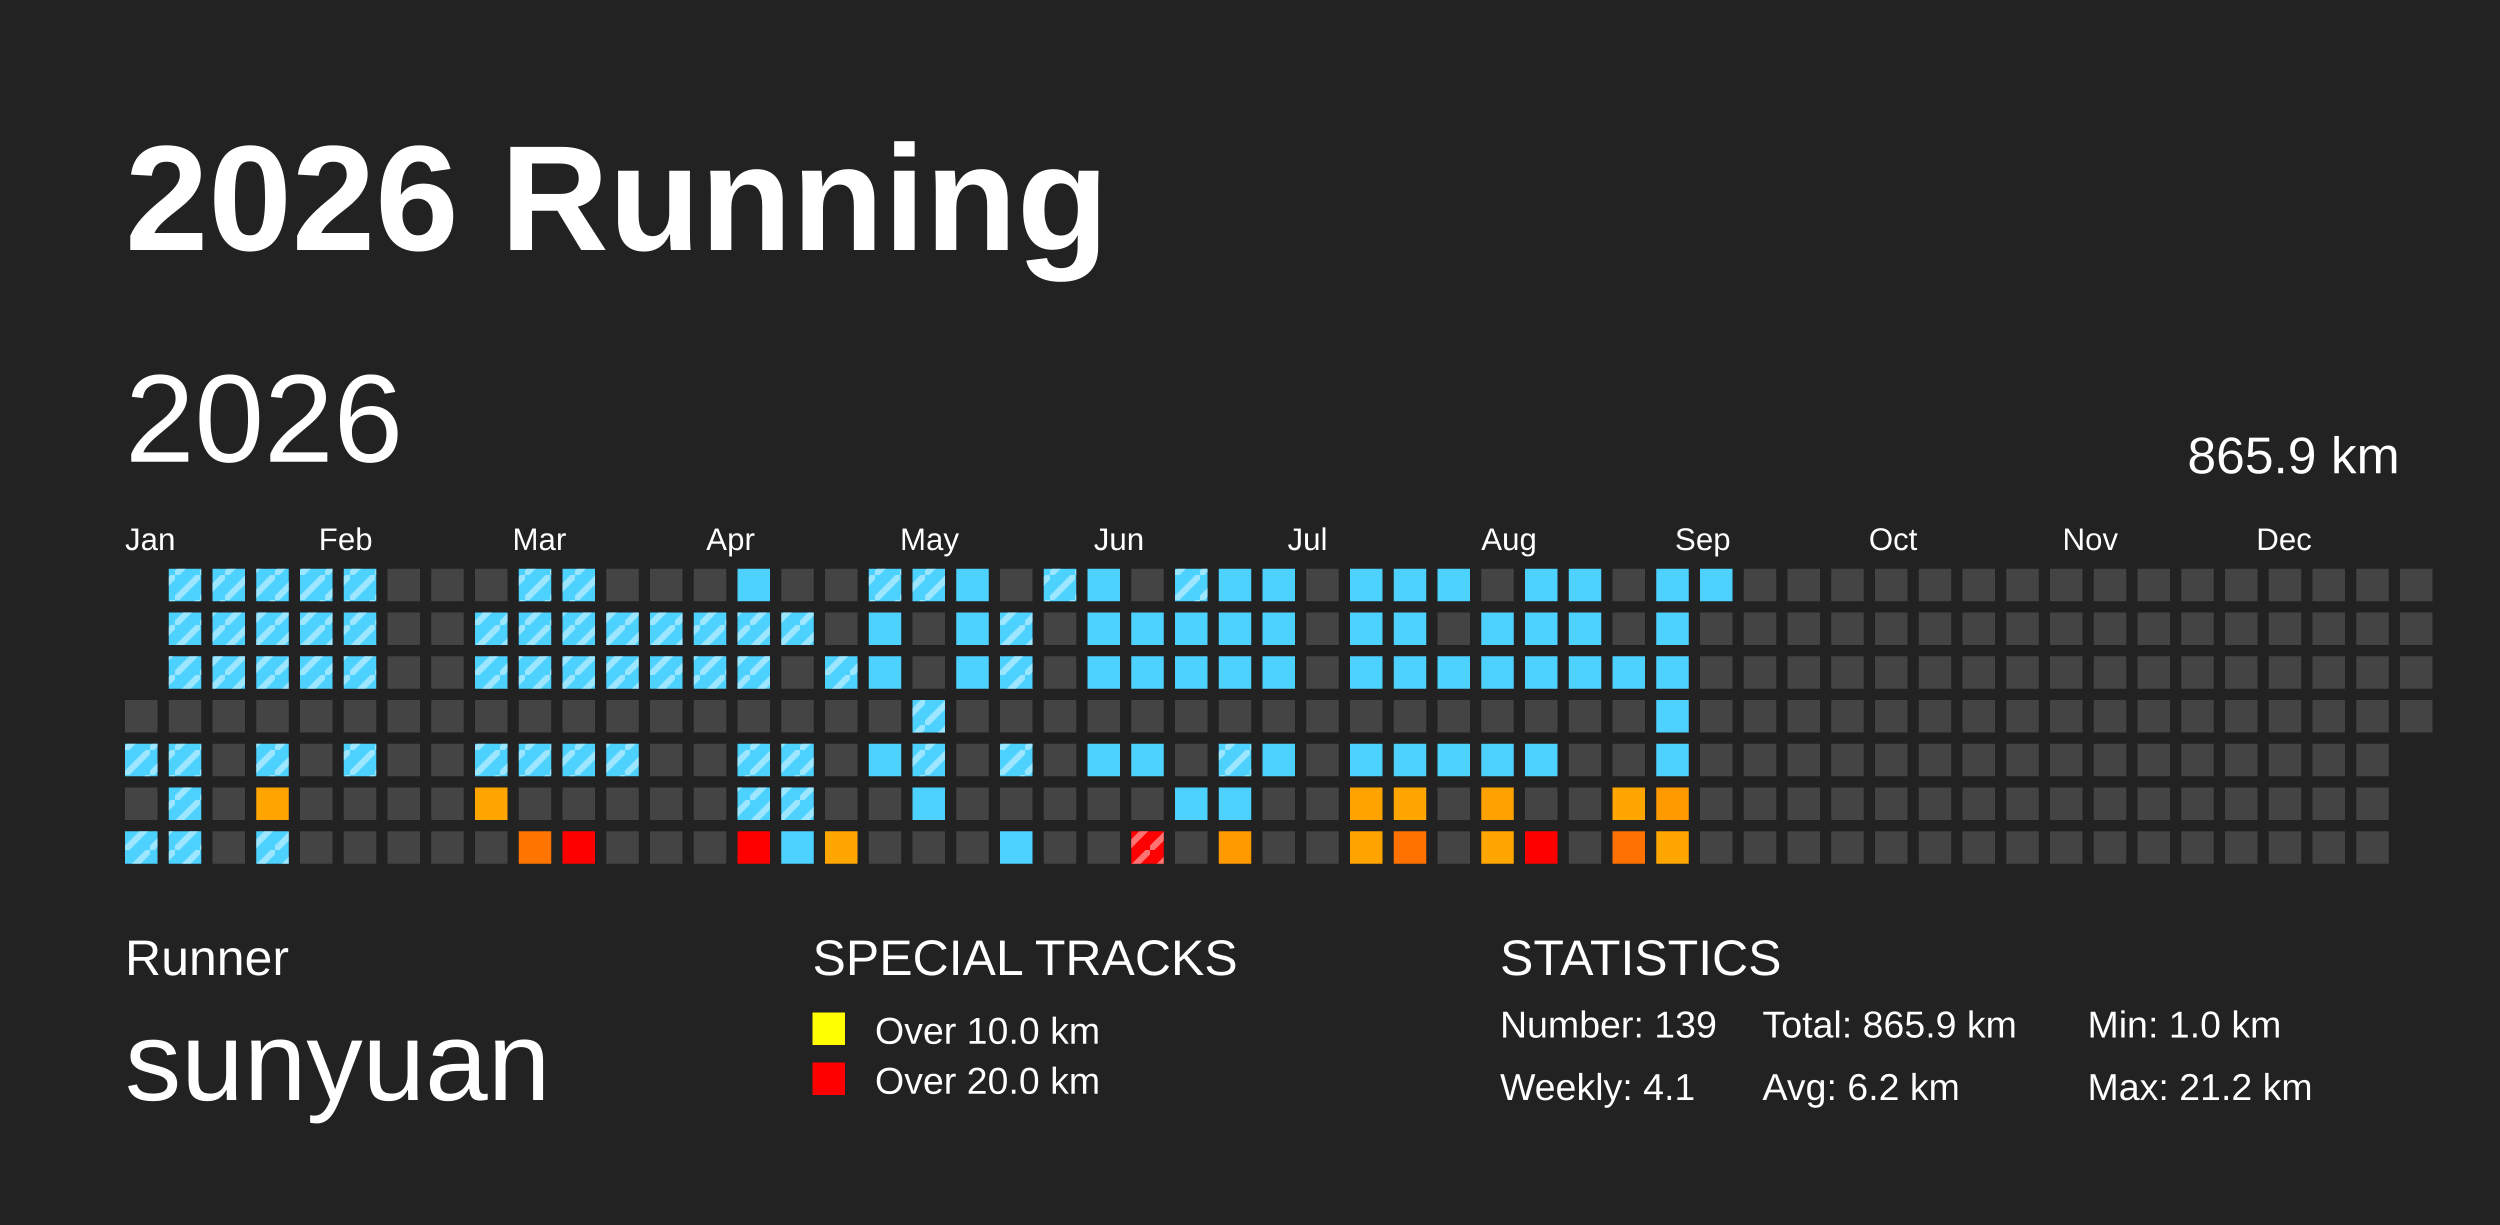
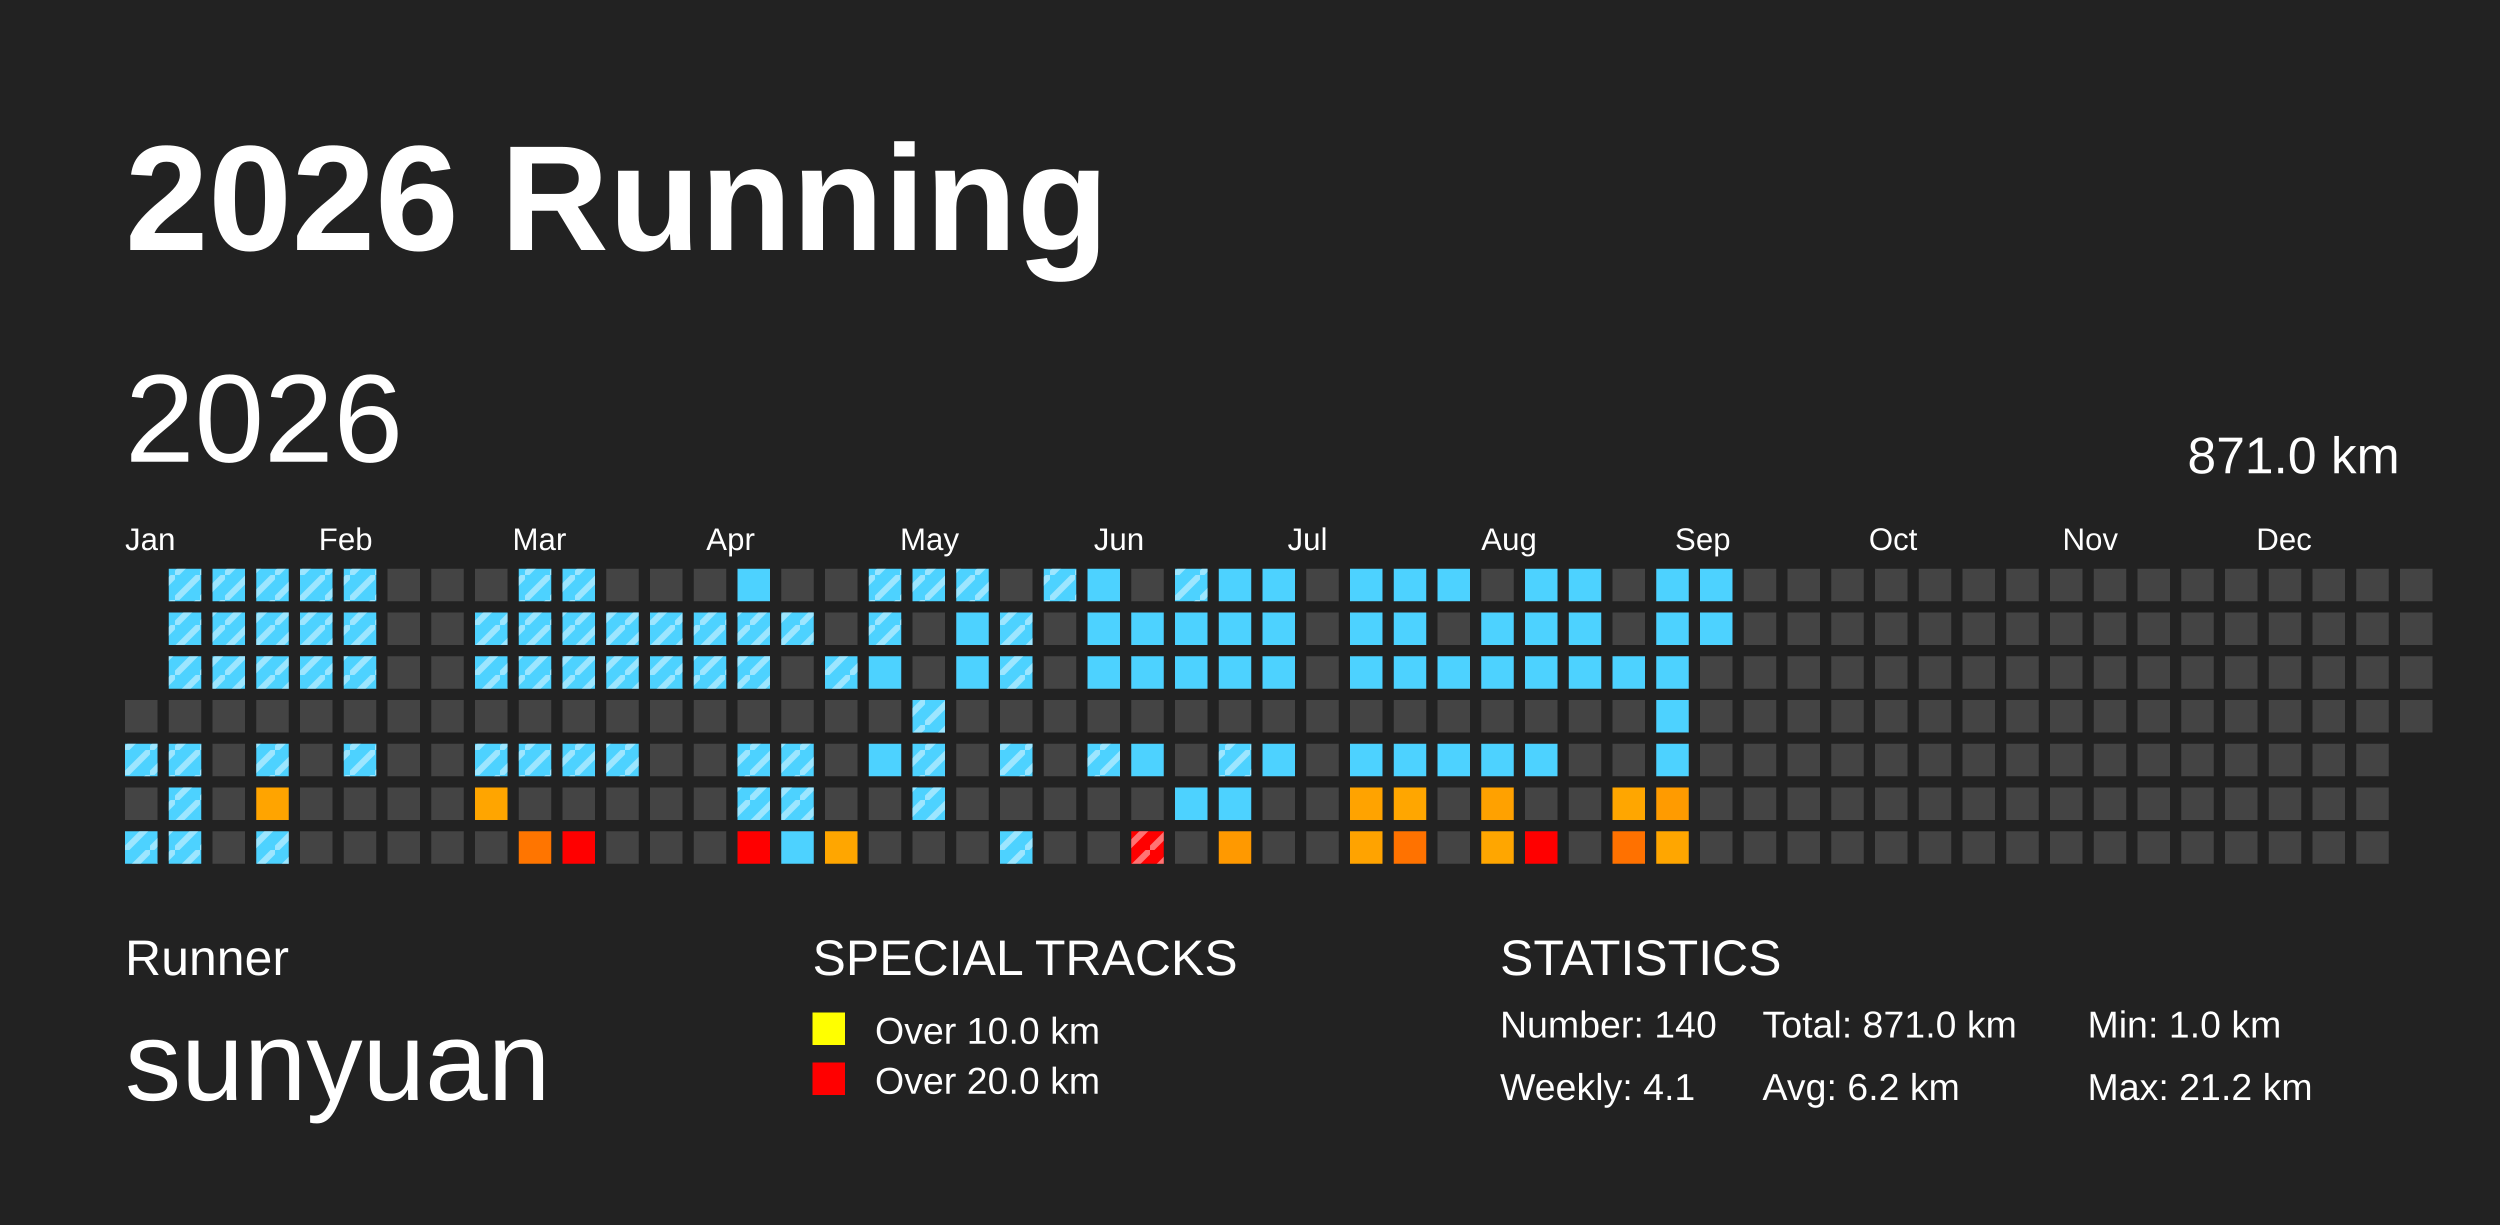
<svg xmlns="http://www.w3.org/2000/svg" baseProfile="full" height="98mm" version="1.1" viewBox="0,0,200,98" width="200mm">
  <defs>
    <pattern height="2" id="indoor-stripe" patternUnits="userSpaceOnUse" width="2">
      <line stroke="white" stroke-opacity="0.45" stroke-width="0.5" x1="0" x2="2" y1="2" y2="0" />
    </pattern>
  </defs>
  <rect fill="#222222" height="98" width="200" x="0" y="0" />
  <text fill="#FFFFFF" style="font-size:12px; font-family:Arial; font-weight:bold;" x="10" y="20">2026 Running</text>
  <text fill="#FFFFFF" style="font-size:4px; font-family:Arial" x="10" y="78">Runner</text>
  <text fill="#FFFFFF" style="font-size:9px; font-family:Arial" x="10" y="88">sunyuan</text>
  <text fill="#FFFFFF" style="font-size:4px; font-family:Arial" x="65" y="78">SPECIAL TRACKS</text>
  <rect fill="yellow" height="2.6" width="2.6" x="65" y="81" />
  <text fill="#FFFFFF" style="font-size:3px; font-family:Arial" x="70" y="83.5">Over 10.0 km</text>
  <rect fill="red" height="2.6" width="2.6" x="65" y="85" />
  <text fill="#FFFFFF" style="font-size:3px; font-family:Arial" x="70" y="87.5">Over 20.0 km</text>
  <text fill="#FFFFFF" style="font-size:4px; font-family:Arial" x="120" y="78">STATISTICS</text>
-   <text fill="#FFFFFF" style="font-size:3px; font-family:Arial" x="120" y="83">Number: 139</text>
+   <text fill="#FFFFFF" style="font-size:3px; font-family:Arial" x="120" y="83">Number: 140</text>
  <text fill="#FFFFFF" style="font-size:3px; font-family:Arial" x="120" y="88">Weekly: 4.1</text>
-   <text fill="#FFFFFF" style="font-size:3px; font-family:Arial" x="141" y="83">Total: 865.9 km</text>
+   <text fill="#FFFFFF" style="font-size:3px; font-family:Arial" x="141" y="83">Total: 871.0 km</text>
  <text fill="#FFFFFF" style="font-size:3px; font-family:Arial" x="141" y="88">Avg: 6.2 km</text>
  <text fill="#FFFFFF" style="font-size:3px; font-family:Arial" x="167" y="83">Min: 1.0 km</text>
  <text fill="#FFFFFF" style="font-size:3px; font-family:Arial" x="167" y="88">Max: 21.2 km</text>
  <text dominant-baseline="hanging" fill="#FFFFFF" style="font-size:10.0px; font-family:Arial;" x="10" y="30">2026</text>
-   <text dominant-baseline="hanging" fill="#FFFFFF" style="font-size:4.125px; font-family:Arial;" x="175" y="35">865.9 km</text>
+   <text dominant-baseline="hanging" fill="#FFFFFF" style="font-size:4.125px; font-family:Arial;" x="175" y="35">871.0 km</text>
  <text fill="#FFFFFF" style="font-size:2.5px; font-family:Arial" x="10.0" y="44">Jan</text>
  <text fill="#FFFFFF" style="font-size:2.5px; font-family:Arial" x="25.5" y="44">Feb</text>
  <text fill="#FFFFFF" style="font-size:2.5px; font-family:Arial" x="41.0" y="44">Mar</text>
  <text fill="#FFFFFF" style="font-size:2.5px; font-family:Arial" x="56.5" y="44">Apr</text>
  <text fill="#FFFFFF" style="font-size:2.5px; font-family:Arial" x="72.0" y="44">May</text>
  <text fill="#FFFFFF" style="font-size:2.5px; font-family:Arial" x="87.5" y="44">Jun</text>
  <text fill="#FFFFFF" style="font-size:2.5px; font-family:Arial" x="103.0" y="44">Jul</text>
  <text fill="#FFFFFF" style="font-size:2.5px; font-family:Arial" x="118.5" y="44">Aug</text>
  <text fill="#FFFFFF" style="font-size:2.5px; font-family:Arial" x="134.0" y="44">Sep</text>
  <text fill="#FFFFFF" style="font-size:2.5px; font-family:Arial" x="149.5" y="44">Oct</text>
  <text fill="#FFFFFF" style="font-size:2.5px; font-family:Arial" x="165.0" y="44">Nov</text>
  <text fill="#FFFFFF" style="font-size:2.5px; font-family:Arial" x="180.5" y="44">Dec</text>
  <rect fill="#444444" height="2.6" width="2.6" x="10.0" y="56.0" />
  <rect fill="#4dd2ff" height="2.6" width="2.6" x="10.0" y="59.5" />
  <rect fill="url(#indoor-stripe)" height="2.6" style="pointer-events: none;" width="2.6" x="10.0" y="59.5" />
  <rect fill="#444444" height="2.6" width="2.6" x="10.0" y="63.0" />
  <rect fill="#4dd2ff" height="2.6" width="2.6" x="10.0" y="66.5" />
  <rect fill="url(#indoor-stripe)" height="2.6" style="pointer-events: none;" width="2.6" x="10.0" y="66.5" />
  <rect fill="#4dd2ff" height="2.6" width="2.6" x="13.5" y="45.5" />
  <rect fill="url(#indoor-stripe)" height="2.6" style="pointer-events: none;" width="2.6" x="13.5" y="45.5" />
  <rect fill="#4dd2ff" height="2.6" width="2.6" x="13.5" y="49.0" />
  <rect fill="url(#indoor-stripe)" height="2.6" style="pointer-events: none;" width="2.6" x="13.5" y="49.0" />
  <rect fill="#4dd2ff" height="2.6" width="2.6" x="13.5" y="52.5" />
  <rect fill="url(#indoor-stripe)" height="2.6" style="pointer-events: none;" width="2.6" x="13.5" y="52.5" />
  <rect fill="#444444" height="2.6" width="2.6" x="13.5" y="56.0" />
  <rect fill="#4dd2ff" height="2.6" width="2.6" x="13.5" y="59.5" />
  <rect fill="url(#indoor-stripe)" height="2.6" style="pointer-events: none;" width="2.6" x="13.5" y="59.5" />
  <rect fill="#4dd2ff" height="2.6" width="2.6" x="13.5" y="63.0" />
  <rect fill="url(#indoor-stripe)" height="2.6" style="pointer-events: none;" width="2.6" x="13.5" y="63.0" />
  <rect fill="#4dd2ff" height="2.6" width="2.6" x="13.5" y="66.5" />
  <rect fill="url(#indoor-stripe)" height="2.6" style="pointer-events: none;" width="2.6" x="13.5" y="66.5" />
  <rect fill="#4dd2ff" height="2.6" width="2.6" x="17.0" y="45.5" />
  <rect fill="url(#indoor-stripe)" height="2.6" style="pointer-events: none;" width="2.6" x="17.0" y="45.5" />
  <rect fill="#4dd2ff" height="2.6" width="2.6" x="17.0" y="49.0" />
  <rect fill="url(#indoor-stripe)" height="2.6" style="pointer-events: none;" width="2.6" x="17.0" y="49.0" />
  <rect fill="#4dd2ff" height="2.6" width="2.6" x="17.0" y="52.5" />
  <rect fill="url(#indoor-stripe)" height="2.6" style="pointer-events: none;" width="2.6" x="17.0" y="52.5" />
  <rect fill="#444444" height="2.6" width="2.6" x="17.0" y="56.0" />
  <rect fill="#444444" height="2.6" width="2.6" x="17.0" y="59.5" />
  <rect fill="#444444" height="2.6" width="2.6" x="17.0" y="63.0" />
  <rect fill="#444444" height="2.6" width="2.6" x="17.0" y="66.5" />
  <rect fill="#4dd2ff" height="2.6" width="2.6" x="20.5" y="45.5" />
  <rect fill="url(#indoor-stripe)" height="2.6" style="pointer-events: none;" width="2.6" x="20.5" y="45.5" />
  <rect fill="#4dd2ff" height="2.6" width="2.6" x="20.5" y="49.0" />
  <rect fill="url(#indoor-stripe)" height="2.6" style="pointer-events: none;" width="2.6" x="20.5" y="49.0" />
  <rect fill="#4dd2ff" height="2.6" width="2.6" x="20.5" y="52.5" />
  <rect fill="url(#indoor-stripe)" height="2.6" style="pointer-events: none;" width="2.6" x="20.5" y="52.5" />
  <rect fill="#444444" height="2.6" width="2.6" x="20.5" y="56.0" />
  <rect fill="#4dd2ff" height="2.6" width="2.6" x="20.5" y="59.5" />
  <rect fill="url(#indoor-stripe)" height="2.6" style="pointer-events: none;" width="2.6" x="20.5" y="59.5" />
  <rect fill="#ffa400" height="2.6" width="2.6" x="20.5" y="63.0" />
  <rect fill="#4dd2ff" height="2.6" width="2.6" x="20.5" y="66.5" />
  <rect fill="url(#indoor-stripe)" height="2.6" style="pointer-events: none;" width="2.6" x="20.5" y="66.5" />
  <rect fill="#4dd2ff" height="2.6" width="2.6" x="24.0" y="45.5" />
  <rect fill="url(#indoor-stripe)" height="2.6" style="pointer-events: none;" width="2.6" x="24.0" y="45.5" />
  <rect fill="#4dd2ff" height="2.6" width="2.6" x="24.0" y="49.0" />
  <rect fill="url(#indoor-stripe)" height="2.6" style="pointer-events: none;" width="2.6" x="24.0" y="49.0" />
  <rect fill="#4dd2ff" height="2.6" width="2.6" x="24.0" y="52.5" />
  <rect fill="url(#indoor-stripe)" height="2.6" style="pointer-events: none;" width="2.6" x="24.0" y="52.5" />
  <rect fill="#444444" height="2.6" width="2.6" x="24.0" y="56.0" />
  <rect fill="#444444" height="2.6" width="2.6" x="24.0" y="59.5" />
  <rect fill="#444444" height="2.6" width="2.6" x="24.0" y="63.0" />
  <rect fill="#444444" height="2.6" width="2.6" x="24.0" y="66.5" />
  <rect fill="#4dd2ff" height="2.6" width="2.6" x="27.5" y="45.5" />
  <rect fill="url(#indoor-stripe)" height="2.6" style="pointer-events: none;" width="2.6" x="27.5" y="45.5" />
  <rect fill="#4dd2ff" height="2.6" width="2.6" x="27.5" y="49.0" />
  <rect fill="url(#indoor-stripe)" height="2.6" style="pointer-events: none;" width="2.6" x="27.5" y="49.0" />
  <rect fill="#4dd2ff" height="2.6" width="2.6" x="27.5" y="52.5" />
  <rect fill="url(#indoor-stripe)" height="2.6" style="pointer-events: none;" width="2.6" x="27.5" y="52.5" />
  <rect fill="#444444" height="2.6" width="2.6" x="27.5" y="56.0" />
  <rect fill="#4dd2ff" height="2.6" width="2.6" x="27.5" y="59.5" />
  <rect fill="url(#indoor-stripe)" height="2.6" style="pointer-events: none;" width="2.6" x="27.5" y="59.5" />
  <rect fill="#444444" height="2.6" width="2.6" x="27.5" y="63.0" />
  <rect fill="#444444" height="2.6" width="2.6" x="27.5" y="66.5" />
  <rect fill="#444444" height="2.6" width="2.6" x="31.0" y="45.5" />
  <rect fill="#444444" height="2.6" width="2.6" x="31.0" y="49.0" />
  <rect fill="#444444" height="2.6" width="2.6" x="31.0" y="52.5" />
  <rect fill="#444444" height="2.6" width="2.6" x="31.0" y="56.0" />
  <rect fill="#444444" height="2.6" width="2.6" x="31.0" y="59.5" />
  <rect fill="#444444" height="2.6" width="2.6" x="31.0" y="63.0" />
  <rect fill="#444444" height="2.6" width="2.6" x="31.0" y="66.5" />
  <rect fill="#444444" height="2.6" width="2.6" x="34.5" y="45.5" />
  <rect fill="#444444" height="2.6" width="2.6" x="34.5" y="49.0" />
  <rect fill="#444444" height="2.6" width="2.6" x="34.5" y="52.5" />
  <rect fill="#444444" height="2.6" width="2.6" x="34.5" y="56.0" />
  <rect fill="#444444" height="2.6" width="2.6" x="34.5" y="59.5" />
  <rect fill="#444444" height="2.6" width="2.6" x="34.5" y="63.0" />
  <rect fill="#444444" height="2.6" width="2.6" x="34.5" y="66.5" />
  <rect fill="#444444" height="2.6" width="2.6" x="38.0" y="45.5" />
  <rect fill="#4dd2ff" height="2.6" width="2.6" x="38.0" y="49.0" />
  <rect fill="url(#indoor-stripe)" height="2.6" style="pointer-events: none;" width="2.6" x="38.0" y="49.0" />
  <rect fill="#4dd2ff" height="2.6" width="2.6" x="38.0" y="52.5" />
  <rect fill="url(#indoor-stripe)" height="2.6" style="pointer-events: none;" width="2.6" x="38.0" y="52.5" />
  <rect fill="#444444" height="2.6" width="2.6" x="38.0" y="56.0" />
  <rect fill="#4dd2ff" height="2.6" width="2.6" x="38.0" y="59.5" />
  <rect fill="url(#indoor-stripe)" height="2.6" style="pointer-events: none;" width="2.6" x="38.0" y="59.5" />
  <rect fill="#ffa500" height="2.6" width="2.6" x="38.0" y="63.0" />
  <rect fill="#444444" height="2.6" width="2.6" x="38.0" y="66.5" />
  <rect fill="#4dd2ff" height="2.6" width="2.6" x="41.5" y="45.5" />
  <rect fill="url(#indoor-stripe)" height="2.6" style="pointer-events: none;" width="2.6" x="41.5" y="45.5" />
  <rect fill="#4dd2ff" height="2.6" width="2.6" x="41.5" y="49.0" />
  <rect fill="url(#indoor-stripe)" height="2.6" style="pointer-events: none;" width="2.6" x="41.5" y="49.0" />
  <rect fill="#4dd2ff" height="2.6" width="2.6" x="41.5" y="52.5" />
  <rect fill="url(#indoor-stripe)" height="2.6" style="pointer-events: none;" width="2.6" x="41.5" y="52.5" />
  <rect fill="#444444" height="2.6" width="2.6" x="41.5" y="56.0" />
  <rect fill="#4dd2ff" height="2.6" width="2.6" x="41.5" y="59.5" />
  <rect fill="url(#indoor-stripe)" height="2.6" style="pointer-events: none;" width="2.6" x="41.5" y="59.5" />
  <rect fill="#444444" height="2.6" width="2.6" x="41.5" y="63.0" />
  <rect fill="#ff7500" height="2.6" width="2.6" x="41.5" y="66.5" />
  <rect fill="#4dd2ff" height="2.6" width="2.6" x="45.0" y="45.5" />
  <rect fill="url(#indoor-stripe)" height="2.6" style="pointer-events: none;" width="2.6" x="45.0" y="45.5" />
  <rect fill="#4dd2ff" height="2.6" width="2.6" x="45.0" y="49.0" />
  <rect fill="url(#indoor-stripe)" height="2.6" style="pointer-events: none;" width="2.6" x="45.0" y="49.0" />
  <rect fill="#4dd2ff" height="2.6" width="2.6" x="45.0" y="52.5" />
  <rect fill="url(#indoor-stripe)" height="2.6" style="pointer-events: none;" width="2.6" x="45.0" y="52.5" />
  <rect fill="#444444" height="2.6" width="2.6" x="45.0" y="56.0" />
  <rect fill="#4dd2ff" height="2.6" width="2.6" x="45.0" y="59.5" />
  <rect fill="url(#indoor-stripe)" height="2.6" style="pointer-events: none;" width="2.6" x="45.0" y="59.5" />
  <rect fill="#444444" height="2.6" width="2.6" x="45.0" y="63.0" />
  <rect fill="red" height="2.6" width="2.6" x="45.0" y="66.5" />
  <rect fill="#444444" height="2.6" width="2.6" x="48.5" y="45.5" />
  <rect fill="#4dd2ff" height="2.6" width="2.6" x="48.5" y="49.0" />
  <rect fill="url(#indoor-stripe)" height="2.6" style="pointer-events: none;" width="2.6" x="48.5" y="49.0" />
  <rect fill="#4dd2ff" height="2.6" width="2.6" x="48.5" y="52.5" />
  <rect fill="url(#indoor-stripe)" height="2.6" style="pointer-events: none;" width="2.6" x="48.5" y="52.5" />
  <rect fill="#444444" height="2.6" width="2.6" x="48.5" y="56.0" />
  <rect fill="#4dd2ff" height="2.6" width="2.6" x="48.5" y="59.5" />
  <rect fill="url(#indoor-stripe)" height="2.6" style="pointer-events: none;" width="2.6" x="48.5" y="59.5" />
  <rect fill="#444444" height="2.6" width="2.6" x="48.5" y="63.0" />
  <rect fill="#444444" height="2.6" width="2.6" x="48.5" y="66.5" />
  <rect fill="#444444" height="2.6" width="2.6" x="52.0" y="45.5" />
  <rect fill="#4dd2ff" height="2.6" width="2.6" x="52.0" y="49.0" />
  <rect fill="url(#indoor-stripe)" height="2.6" style="pointer-events: none;" width="2.6" x="52.0" y="49.0" />
  <rect fill="#4dd2ff" height="2.6" width="2.6" x="52.0" y="52.5" />
  <rect fill="url(#indoor-stripe)" height="2.6" style="pointer-events: none;" width="2.6" x="52.0" y="52.5" />
  <rect fill="#444444" height="2.6" width="2.6" x="52.0" y="56.0" />
  <rect fill="#444444" height="2.6" width="2.6" x="52.0" y="59.5" />
  <rect fill="#444444" height="2.6" width="2.6" x="52.0" y="63.0" />
  <rect fill="#444444" height="2.6" width="2.6" x="52.0" y="66.5" />
  <rect fill="#444444" height="2.6" width="2.6" x="55.5" y="45.5" />
  <rect fill="#4dd2ff" height="2.6" width="2.6" x="55.5" y="49.0" />
  <rect fill="url(#indoor-stripe)" height="2.6" style="pointer-events: none;" width="2.6" x="55.5" y="49.0" />
  <rect fill="#4dd2ff" height="2.6" width="2.6" x="55.5" y="52.5" />
  <rect fill="url(#indoor-stripe)" height="2.6" style="pointer-events: none;" width="2.6" x="55.5" y="52.5" />
  <rect fill="#444444" height="2.6" width="2.6" x="55.5" y="56.0" />
  <rect fill="#444444" height="2.6" width="2.6" x="55.5" y="59.5" />
  <rect fill="#444444" height="2.6" width="2.6" x="55.5" y="63.0" />
  <rect fill="#444444" height="2.6" width="2.6" x="55.5" y="66.5" />
  <rect fill="#4dd2ff" height="2.6" width="2.6" x="59.0" y="45.5" />
  <rect fill="#4dd2ff" height="2.6" width="2.6" x="59.0" y="49.0" />
  <rect fill="url(#indoor-stripe)" height="2.6" style="pointer-events: none;" width="2.6" x="59.0" y="49.0" />
  <rect fill="#4dd2ff" height="2.6" width="2.6" x="59.0" y="52.5" />
  <rect fill="url(#indoor-stripe)" height="2.6" style="pointer-events: none;" width="2.6" x="59.0" y="52.5" />
  <rect fill="#444444" height="2.6" width="2.6" x="59.0" y="56.0" />
  <rect fill="#4dd2ff" height="2.6" width="2.6" x="59.0" y="59.5" />
  <rect fill="url(#indoor-stripe)" height="2.6" style="pointer-events: none;" width="2.6" x="59.0" y="59.5" />
  <rect fill="#4dd2ff" height="2.6" width="2.6" x="59.0" y="63.0" />
  <rect fill="url(#indoor-stripe)" height="2.6" style="pointer-events: none;" width="2.6" x="59.0" y="63.0" />
  <rect fill="red" height="2.6" width="2.6" x="59.0" y="66.5" />
  <rect fill="#444444" height="2.6" width="2.6" x="62.5" y="45.5" />
  <rect fill="#4dd2ff" height="2.6" width="2.6" x="62.5" y="49.0" />
  <rect fill="url(#indoor-stripe)" height="2.6" style="pointer-events: none;" width="2.6" x="62.5" y="49.0" />
  <rect fill="#444444" height="2.6" width="2.6" x="62.5" y="52.5" />
  <rect fill="#444444" height="2.6" width="2.6" x="62.5" y="56.0" />
  <rect fill="#4dd2ff" height="2.6" width="2.6" x="62.5" y="59.5" />
  <rect fill="url(#indoor-stripe)" height="2.6" style="pointer-events: none;" width="2.6" x="62.5" y="59.5" />
  <rect fill="#4dd2ff" height="2.6" width="2.6" x="62.5" y="63.0" />
  <rect fill="url(#indoor-stripe)" height="2.6" style="pointer-events: none;" width="2.6" x="62.5" y="63.0" />
  <rect fill="#4dd2ff" height="2.6" width="2.6" x="62.5" y="66.5" />
  <rect fill="#444444" height="2.6" width="2.6" x="66.0" y="45.5" />
  <rect fill="#444444" height="2.6" width="2.6" x="66.0" y="49.0" />
  <rect fill="#4dd2ff" height="2.6" width="2.6" x="66.0" y="52.5" />
  <rect fill="url(#indoor-stripe)" height="2.6" style="pointer-events: none;" width="2.6" x="66.0" y="52.5" />
  <rect fill="#444444" height="2.6" width="2.6" x="66.0" y="56.0" />
  <rect fill="#444444" height="2.6" width="2.6" x="66.0" y="59.5" />
  <rect fill="#444444" height="2.6" width="2.6" x="66.0" y="63.0" />
  <rect fill="#ffa600" height="2.6" width="2.6" x="66.0" y="66.5" />
  <rect fill="#4dd2ff" height="2.6" width="2.6" x="69.5" y="45.5" />
  <rect fill="url(#indoor-stripe)" height="2.6" style="pointer-events: none;" width="2.6" x="69.5" y="45.5" />
  <rect fill="#4dd2ff" height="2.6" width="2.6" x="69.5" y="49.0" />
+   <rect fill="url(#indoor-stripe)" height="2.6" style="pointer-events: none;" width="2.6" x="69.5" y="49.0" />
  <rect fill="#4dd2ff" height="2.6" width="2.6" x="69.5" y="52.5" />
  <rect fill="#444444" height="2.6" width="2.6" x="69.5" y="56.0" />
  <rect fill="#4dd2ff" height="2.6" width="2.6" x="69.5" y="59.5" />
  <rect fill="#444444" height="2.6" width="2.6" x="69.5" y="63.0" />
  <rect fill="#444444" height="2.6" width="2.6" x="69.5" y="66.5" />
  <rect fill="#4dd2ff" height="2.6" width="2.6" x="73.0" y="45.5" />
  <rect fill="url(#indoor-stripe)" height="2.6" style="pointer-events: none;" width="2.6" x="73.0" y="45.5" />
  <rect fill="#444444" height="2.6" width="2.6" x="73.0" y="49.0" />
  <rect fill="#444444" height="2.6" width="2.6" x="73.0" y="52.5" />
  <rect fill="#4dd2ff" height="2.6" width="2.6" x="73.0" y="56.0" />
  <rect fill="url(#indoor-stripe)" height="2.6" style="pointer-events: none;" width="2.6" x="73.0" y="56.0" />
  <rect fill="#4dd2ff" height="2.6" width="2.6" x="73.0" y="59.5" />
  <rect fill="url(#indoor-stripe)" height="2.6" style="pointer-events: none;" width="2.6" x="73.0" y="59.5" />
  <rect fill="#4dd2ff" height="2.6" width="2.6" x="73.0" y="63.0" />
+   <rect fill="url(#indoor-stripe)" height="2.6" style="pointer-events: none;" width="2.6" x="73.0" y="63.0" />
  <rect fill="#444444" height="2.6" width="2.6" x="73.0" y="66.5" />
  <rect fill="#4dd2ff" height="2.6" width="2.6" x="76.5" y="45.5" />
+   <rect fill="url(#indoor-stripe)" height="2.6" style="pointer-events: none;" width="2.6" x="76.5" y="45.5" />
  <rect fill="#4dd2ff" height="2.6" width="2.6" x="76.5" y="49.0" />
  <rect fill="#4dd2ff" height="2.6" width="2.6" x="76.5" y="52.5" />
  <rect fill="#444444" height="2.6" width="2.6" x="76.5" y="56.0" />
  <rect fill="#444444" height="2.6" width="2.6" x="76.5" y="59.5" />
  <rect fill="#444444" height="2.6" width="2.6" x="76.5" y="63.0" />
  <rect fill="#444444" height="2.6" width="2.6" x="76.5" y="66.5" />
  <rect fill="#444444" height="2.6" width="2.6" x="80.0" y="45.5" />
  <rect fill="#4dd2ff" height="2.6" width="2.6" x="80.0" y="49.0" />
  <rect fill="url(#indoor-stripe)" height="2.6" style="pointer-events: none;" width="2.6" x="80.0" y="49.0" />
  <rect fill="#4dd2ff" height="2.6" width="2.6" x="80.0" y="52.5" />
  <rect fill="url(#indoor-stripe)" height="2.6" style="pointer-events: none;" width="2.6" x="80.0" y="52.5" />
  <rect fill="#444444" height="2.6" width="2.6" x="80.0" y="56.0" />
  <rect fill="#4dd2ff" height="2.6" width="2.6" x="80.0" y="59.5" />
  <rect fill="url(#indoor-stripe)" height="2.6" style="pointer-events: none;" width="2.6" x="80.0" y="59.5" />
  <rect fill="#444444" height="2.6" width="2.6" x="80.0" y="63.0" />
  <rect fill="#4dd2ff" height="2.6" width="2.6" x="80.0" y="66.5" />
+   <rect fill="url(#indoor-stripe)" height="2.6" style="pointer-events: none;" width="2.6" x="80.0" y="66.5" />
  <rect fill="#4dd2ff" height="2.6" width="2.6" x="83.5" y="45.5" />
  <rect fill="url(#indoor-stripe)" height="2.6" style="pointer-events: none;" width="2.6" x="83.5" y="45.5" />
  <rect fill="#444444" height="2.6" width="2.6" x="83.5" y="49.0" />
  <rect fill="#444444" height="2.6" width="2.6" x="83.5" y="52.5" />
  <rect fill="#444444" height="2.6" width="2.6" x="83.5" y="56.0" />
  <rect fill="#444444" height="2.6" width="2.6" x="83.5" y="59.5" />
  <rect fill="#444444" height="2.6" width="2.6" x="83.5" y="63.0" />
  <rect fill="#444444" height="2.6" width="2.6" x="83.5" y="66.5" />
  <rect fill="#4dd2ff" height="2.6" width="2.6" x="87.0" y="45.5" />
  <rect fill="#4dd2ff" height="2.6" width="2.6" x="87.0" y="49.0" />
  <rect fill="#4dd2ff" height="2.6" width="2.6" x="87.0" y="52.5" />
  <rect fill="#444444" height="2.6" width="2.6" x="87.0" y="56.0" />
  <rect fill="#4dd2ff" height="2.6" width="2.6" x="87.0" y="59.5" />
+   <rect fill="url(#indoor-stripe)" height="2.6" style="pointer-events: none;" width="2.6" x="87.0" y="59.5" />
  <rect fill="#444444" height="2.6" width="2.6" x="87.0" y="63.0" />
  <rect fill="#444444" height="2.6" width="2.6" x="87.0" y="66.5" />
  <rect fill="#444444" height="2.6" width="2.6" x="90.5" y="45.5" />
  <rect fill="#4dd2ff" height="2.6" width="2.6" x="90.5" y="49.0" />
  <rect fill="#4dd2ff" height="2.6" width="2.6" x="90.5" y="52.5" />
  <rect fill="#444444" height="2.6" width="2.6" x="90.5" y="56.0" />
  <rect fill="#4dd2ff" height="2.6" width="2.6" x="90.5" y="59.5" />
  <rect fill="#444444" height="2.6" width="2.6" x="90.5" y="63.0" />
  <rect fill="red" height="2.6" width="2.6" x="90.5" y="66.5" />
  <rect fill="url(#indoor-stripe)" height="2.6" style="pointer-events: none;" width="2.6" x="90.5" y="66.5" />
  <rect fill="#4dd2ff" height="2.6" width="2.6" x="94.0" y="45.5" />
  <rect fill="url(#indoor-stripe)" height="2.6" style="pointer-events: none;" width="2.6" x="94.0" y="45.5" />
  <rect fill="#4dd2ff" height="2.6" width="2.6" x="94.0" y="49.0" />
  <rect fill="#4dd2ff" height="2.6" width="2.6" x="94.0" y="52.5" />
  <rect fill="#444444" height="2.6" width="2.6" x="94.0" y="56.0" />
  <rect fill="#444444" height="2.6" width="2.6" x="94.0" y="59.5" />
  <rect fill="#4dd2ff" height="2.6" width="2.6" x="94.0" y="63.0" />
  <rect fill="#444444" height="2.6" width="2.6" x="94.0" y="66.5" />
  <rect fill="#4dd2ff" height="2.6" width="2.6" x="97.5" y="45.5" />
  <rect fill="#4dd2ff" height="2.6" width="2.6" x="97.5" y="49.0" />
  <rect fill="#4dd2ff" height="2.6" width="2.6" x="97.5" y="52.5" />
  <rect fill="#444444" height="2.6" width="2.6" x="97.5" y="56.0" />
  <rect fill="#4dd2ff" height="2.6" width="2.6" x="97.5" y="59.5" />
  <rect fill="url(#indoor-stripe)" height="2.6" style="pointer-events: none;" width="2.6" x="97.5" y="59.5" />
  <rect fill="#4dd2ff" height="2.6" width="2.6" x="97.5" y="63.0" />
  <rect fill="#ff9900" height="2.6" width="2.6" x="97.5" y="66.5" />
  <rect fill="#4dd2ff" height="2.6" width="2.6" x="101.0" y="45.5" />
  <rect fill="#4dd2ff" height="2.6" width="2.6" x="101.0" y="49.0" />
  <rect fill="#4dd2ff" height="2.6" width="2.6" x="101.0" y="52.5" />
  <rect fill="#444444" height="2.6" width="2.6" x="101.0" y="56.0" />
  <rect fill="#4dd2ff" height="2.6" width="2.6" x="101.0" y="59.5" />
  <rect fill="#444444" height="2.6" width="2.6" x="101.0" y="63.0" />
  <rect fill="#444444" height="2.6" width="2.6" x="101.0" y="66.5" />
  <rect fill="#444444" height="2.6" width="2.6" x="104.5" y="45.5" />
  <rect fill="#444444" height="2.6" width="2.6" x="104.5" y="49.0" />
  <rect fill="#444444" height="2.6" width="2.6" x="104.5" y="52.5" />
  <rect fill="#444444" height="2.6" width="2.6" x="104.5" y="56.0" />
  <rect fill="#444444" height="2.6" width="2.6" x="104.5" y="59.5" />
  <rect fill="#444444" height="2.6" width="2.6" x="104.5" y="63.0" />
  <rect fill="#444444" height="2.6" width="2.6" x="104.5" y="66.5" />
  <rect fill="#4dd2ff" height="2.6" width="2.6" x="108.0" y="45.5" />
  <rect fill="#4dd2ff" height="2.6" width="2.6" x="108.0" y="49.0" />
  <rect fill="#4dd2ff" height="2.6" width="2.6" x="108.0" y="52.5" />
  <rect fill="#444444" height="2.6" width="2.6" x="108.0" y="56.0" />
  <rect fill="#4dd2ff" height="2.6" width="2.6" x="108.0" y="59.5" />
  <rect fill="#ffa300" height="2.6" width="2.6" x="108.0" y="63.0" />
  <rect fill="#ffa300" height="2.6" width="2.6" x="108.0" y="66.5" />
  <rect fill="#4dd2ff" height="2.6" width="2.6" x="111.5" y="45.5" />
  <rect fill="#4dd2ff" height="2.6" width="2.6" x="111.5" y="49.0" />
  <rect fill="#4dd2ff" height="2.6" width="2.6" x="111.5" y="52.5" />
  <rect fill="#444444" height="2.6" width="2.6" x="111.5" y="56.0" />
  <rect fill="#4dd2ff" height="2.6" width="2.6" x="111.5" y="59.5" />
  <rect fill="#ffa600" height="2.6" width="2.6" x="111.5" y="63.0" />
  <rect fill="#ff7200" height="2.6" width="2.6" x="111.5" y="66.5" />
  <rect fill="#4dd2ff" height="2.6" width="2.6" x="115.0" y="45.5" />
  <rect fill="#444444" height="2.6" width="2.6" x="115.0" y="49.0" />
  <rect fill="#4dd2ff" height="2.6" width="2.6" x="115.0" y="52.5" />
  <rect fill="#444444" height="2.6" width="2.6" x="115.0" y="56.0" />
  <rect fill="#4dd2ff" height="2.6" width="2.6" x="115.0" y="59.5" />
  <rect fill="#444444" height="2.6" width="2.6" x="115.0" y="63.0" />
  <rect fill="#444444" height="2.6" width="2.6" x="115.0" y="66.5" />
  <rect fill="#444444" height="2.6" width="2.6" x="118.5" y="45.5" />
  <rect fill="#4dd2ff" height="2.6" width="2.6" x="118.5" y="49.0" />
  <rect fill="#4dd2ff" height="2.6" width="2.6" x="118.5" y="52.5" />
  <rect fill="#444444" height="2.6" width="2.6" x="118.5" y="56.0" />
  <rect fill="#4dd2ff" height="2.6" width="2.6" x="118.5" y="59.5" />
  <rect fill="#ffa100" height="2.6" width="2.6" x="118.5" y="63.0" />
  <rect fill="#ffa600" height="2.6" width="2.6" x="118.5" y="66.5" />
  <rect fill="#4dd2ff" height="2.6" width="2.6" x="122.0" y="45.5" />
  <rect fill="#4dd2ff" height="2.6" width="2.6" x="122.0" y="49.0" />
  <rect fill="#4dd2ff" height="2.6" width="2.6" x="122.0" y="52.5" />
  <rect fill="#444444" height="2.6" width="2.6" x="122.0" y="56.0" />
  <rect fill="#4dd2ff" height="2.6" width="2.6" x="122.0" y="59.5" />
  <rect fill="#444444" height="2.6" width="2.6" x="122.0" y="63.0" />
  <rect fill="red" height="2.6" width="2.6" x="122.0" y="66.5" />
  <rect fill="#4dd2ff" height="2.6" width="2.6" x="125.5" y="45.5" />
  <rect fill="#4dd2ff" height="2.6" width="2.6" x="125.5" y="49.0" />
  <rect fill="#4dd2ff" height="2.6" width="2.6" x="125.5" y="52.5" />
  <rect fill="#444444" height="2.6" width="2.6" x="125.5" y="56.0" />
  <rect fill="#444444" height="2.6" width="2.6" x="125.5" y="59.5" />
  <rect fill="#444444" height="2.6" width="2.6" x="125.5" y="63.0" />
  <rect fill="#444444" height="2.6" width="2.6" x="125.5" y="66.5" />
  <rect fill="#444444" height="2.6" width="2.6" x="129.0" y="45.5" />
  <rect fill="#444444" height="2.6" width="2.6" x="129.0" y="49.0" />
  <rect fill="#4dd2ff" height="2.6" width="2.6" x="129.0" y="52.5" />
  <rect fill="#444444" height="2.6" width="2.6" x="129.0" y="56.0" />
  <rect fill="#444444" height="2.6" width="2.6" x="129.0" y="59.5" />
  <rect fill="#ffa600" height="2.6" width="2.6" x="129.0" y="63.0" />
  <rect fill="#ff7100" height="2.6" width="2.6" x="129.0" y="66.5" />
  <rect fill="#4dd2ff" height="2.6" width="2.6" x="132.5" y="45.5" />
  <rect fill="#4dd2ff" height="2.6" width="2.6" x="132.5" y="49.0" />
  <rect fill="#4dd2ff" height="2.6" width="2.6" x="132.5" y="52.5" />
  <rect fill="#4dd2ff" height="2.6" width="2.6" x="132.5" y="56.0" />
  <rect fill="#4dd2ff" height="2.6" width="2.6" x="132.5" y="59.5" />
  <rect fill="#ff9b00" height="2.6" width="2.6" x="132.5" y="63.0" />
  <rect fill="#ffa600" height="2.6" width="2.6" x="132.5" y="66.5" />
  <rect fill="#4dd2ff" height="2.6" width="2.6" x="136.0" y="45.5" />
-   <rect fill="#444444" height="2.6" width="2.6" x="136.0" y="49.0" />
+   <rect fill="#4dd2ff" height="2.6" width="2.6" x="136.0" y="49.0" />
  <rect fill="#444444" height="2.6" width="2.6" x="136.0" y="52.5" />
  <rect fill="#444444" height="2.6" width="2.6" x="136.0" y="56.0" />
  <rect fill="#444444" height="2.6" width="2.6" x="136.0" y="59.5" />
  <rect fill="#444444" height="2.6" width="2.6" x="136.0" y="63.0" />
  <rect fill="#444444" height="2.6" width="2.6" x="136.0" y="66.5" />
  <rect fill="#444444" height="2.6" width="2.6" x="139.5" y="45.5" />
  <rect fill="#444444" height="2.6" width="2.6" x="139.5" y="49.0" />
  <rect fill="#444444" height="2.6" width="2.6" x="139.5" y="52.5" />
  <rect fill="#444444" height="2.6" width="2.6" x="139.5" y="56.0" />
  <rect fill="#444444" height="2.6" width="2.6" x="139.5" y="59.5" />
  <rect fill="#444444" height="2.6" width="2.6" x="139.5" y="63.0" />
  <rect fill="#444444" height="2.6" width="2.6" x="139.5" y="66.5" />
  <rect fill="#444444" height="2.6" width="2.6" x="143.0" y="45.5" />
  <rect fill="#444444" height="2.6" width="2.6" x="143.0" y="49.0" />
  <rect fill="#444444" height="2.6" width="2.6" x="143.0" y="52.5" />
  <rect fill="#444444" height="2.6" width="2.6" x="143.0" y="56.0" />
  <rect fill="#444444" height="2.6" width="2.6" x="143.0" y="59.5" />
  <rect fill="#444444" height="2.6" width="2.6" x="143.0" y="63.0" />
  <rect fill="#444444" height="2.6" width="2.6" x="143.0" y="66.5" />
  <rect fill="#444444" height="2.6" width="2.6" x="146.5" y="45.5" />
  <rect fill="#444444" height="2.6" width="2.6" x="146.5" y="49.0" />
  <rect fill="#444444" height="2.6" width="2.6" x="146.5" y="52.5" />
  <rect fill="#444444" height="2.6" width="2.6" x="146.5" y="56.0" />
  <rect fill="#444444" height="2.6" width="2.6" x="146.5" y="59.5" />
  <rect fill="#444444" height="2.6" width="2.6" x="146.5" y="63.0" />
  <rect fill="#444444" height="2.6" width="2.6" x="146.5" y="66.5" />
  <rect fill="#444444" height="2.6" width="2.6" x="150.0" y="45.5" />
  <rect fill="#444444" height="2.6" width="2.6" x="150.0" y="49.0" />
  <rect fill="#444444" height="2.6" width="2.6" x="150.0" y="52.5" />
  <rect fill="#444444" height="2.6" width="2.6" x="150.0" y="56.0" />
  <rect fill="#444444" height="2.6" width="2.6" x="150.0" y="59.5" />
  <rect fill="#444444" height="2.6" width="2.6" x="150.0" y="63.0" />
  <rect fill="#444444" height="2.6" width="2.6" x="150.0" y="66.5" />
  <rect fill="#444444" height="2.6" width="2.6" x="153.5" y="45.5" />
  <rect fill="#444444" height="2.6" width="2.6" x="153.5" y="49.0" />
  <rect fill="#444444" height="2.6" width="2.6" x="153.5" y="52.5" />
  <rect fill="#444444" height="2.6" width="2.6" x="153.5" y="56.0" />
  <rect fill="#444444" height="2.6" width="2.6" x="153.5" y="59.5" />
  <rect fill="#444444" height="2.6" width="2.6" x="153.5" y="63.0" />
  <rect fill="#444444" height="2.6" width="2.6" x="153.5" y="66.5" />
  <rect fill="#444444" height="2.6" width="2.6" x="157.0" y="45.5" />
  <rect fill="#444444" height="2.6" width="2.6" x="157.0" y="49.0" />
  <rect fill="#444444" height="2.6" width="2.6" x="157.0" y="52.5" />
  <rect fill="#444444" height="2.6" width="2.6" x="157.0" y="56.0" />
  <rect fill="#444444" height="2.6" width="2.6" x="157.0" y="59.5" />
  <rect fill="#444444" height="2.6" width="2.6" x="157.0" y="63.0" />
  <rect fill="#444444" height="2.6" width="2.6" x="157.0" y="66.5" />
  <rect fill="#444444" height="2.6" width="2.6" x="160.5" y="45.5" />
  <rect fill="#444444" height="2.6" width="2.6" x="160.5" y="49.0" />
  <rect fill="#444444" height="2.6" width="2.6" x="160.5" y="52.5" />
  <rect fill="#444444" height="2.6" width="2.6" x="160.5" y="56.0" />
  <rect fill="#444444" height="2.6" width="2.6" x="160.5" y="59.5" />
  <rect fill="#444444" height="2.6" width="2.6" x="160.5" y="63.0" />
  <rect fill="#444444" height="2.6" width="2.6" x="160.5" y="66.5" />
  <rect fill="#444444" height="2.6" width="2.6" x="164.0" y="45.5" />
  <rect fill="#444444" height="2.6" width="2.6" x="164.0" y="49.0" />
  <rect fill="#444444" height="2.6" width="2.6" x="164.0" y="52.5" />
  <rect fill="#444444" height="2.6" width="2.6" x="164.0" y="56.0" />
  <rect fill="#444444" height="2.6" width="2.6" x="164.0" y="59.5" />
  <rect fill="#444444" height="2.6" width="2.6" x="164.0" y="63.0" />
  <rect fill="#444444" height="2.6" width="2.6" x="164.0" y="66.5" />
  <rect fill="#444444" height="2.6" width="2.6" x="167.5" y="45.5" />
  <rect fill="#444444" height="2.6" width="2.6" x="167.5" y="49.0" />
  <rect fill="#444444" height="2.6" width="2.6" x="167.5" y="52.5" />
  <rect fill="#444444" height="2.6" width="2.6" x="167.5" y="56.0" />
  <rect fill="#444444" height="2.6" width="2.6" x="167.5" y="59.5" />
  <rect fill="#444444" height="2.6" width="2.6" x="167.5" y="63.0" />
  <rect fill="#444444" height="2.6" width="2.6" x="167.5" y="66.5" />
  <rect fill="#444444" height="2.6" width="2.6" x="171.0" y="45.5" />
  <rect fill="#444444" height="2.6" width="2.6" x="171.0" y="49.0" />
  <rect fill="#444444" height="2.6" width="2.6" x="171.0" y="52.5" />
  <rect fill="#444444" height="2.6" width="2.6" x="171.0" y="56.0" />
  <rect fill="#444444" height="2.6" width="2.6" x="171.0" y="59.5" />
  <rect fill="#444444" height="2.6" width="2.6" x="171.0" y="63.0" />
  <rect fill="#444444" height="2.6" width="2.6" x="171.0" y="66.5" />
  <rect fill="#444444" height="2.6" width="2.6" x="174.5" y="45.5" />
  <rect fill="#444444" height="2.6" width="2.6" x="174.5" y="49.0" />
  <rect fill="#444444" height="2.6" width="2.6" x="174.5" y="52.5" />
  <rect fill="#444444" height="2.6" width="2.6" x="174.5" y="56.0" />
  <rect fill="#444444" height="2.6" width="2.6" x="174.5" y="59.5" />
  <rect fill="#444444" height="2.6" width="2.6" x="174.5" y="63.0" />
  <rect fill="#444444" height="2.6" width="2.6" x="174.5" y="66.5" />
  <rect fill="#444444" height="2.6" width="2.6" x="178.0" y="45.5" />
  <rect fill="#444444" height="2.6" width="2.6" x="178.0" y="49.0" />
  <rect fill="#444444" height="2.6" width="2.6" x="178.0" y="52.5" />
  <rect fill="#444444" height="2.6" width="2.6" x="178.0" y="56.0" />
  <rect fill="#444444" height="2.6" width="2.6" x="178.0" y="59.5" />
  <rect fill="#444444" height="2.6" width="2.6" x="178.0" y="63.0" />
  <rect fill="#444444" height="2.6" width="2.6" x="178.0" y="66.5" />
  <rect fill="#444444" height="2.6" width="2.6" x="181.5" y="45.5" />
  <rect fill="#444444" height="2.6" width="2.6" x="181.5" y="49.0" />
  <rect fill="#444444" height="2.6" width="2.6" x="181.5" y="52.5" />
  <rect fill="#444444" height="2.6" width="2.6" x="181.5" y="56.0" />
  <rect fill="#444444" height="2.6" width="2.6" x="181.5" y="59.5" />
  <rect fill="#444444" height="2.6" width="2.6" x="181.5" y="63.0" />
  <rect fill="#444444" height="2.6" width="2.6" x="181.5" y="66.5" />
  <rect fill="#444444" height="2.6" width="2.6" x="185.0" y="45.5" />
  <rect fill="#444444" height="2.6" width="2.6" x="185.0" y="49.0" />
  <rect fill="#444444" height="2.6" width="2.6" x="185.0" y="52.5" />
  <rect fill="#444444" height="2.6" width="2.6" x="185.0" y="56.0" />
  <rect fill="#444444" height="2.6" width="2.6" x="185.0" y="59.5" />
  <rect fill="#444444" height="2.6" width="2.6" x="185.0" y="63.0" />
  <rect fill="#444444" height="2.6" width="2.6" x="185.0" y="66.5" />
  <rect fill="#444444" height="2.6" width="2.6" x="188.5" y="45.5" />
  <rect fill="#444444" height="2.6" width="2.6" x="188.5" y="49.0" />
  <rect fill="#444444" height="2.6" width="2.6" x="188.5" y="52.5" />
  <rect fill="#444444" height="2.6" width="2.6" x="188.5" y="56.0" />
  <rect fill="#444444" height="2.6" width="2.6" x="188.5" y="59.5" />
  <rect fill="#444444" height="2.6" width="2.6" x="188.5" y="63.0" />
  <rect fill="#444444" height="2.6" width="2.6" x="188.5" y="66.5" />
  <rect fill="#444444" height="2.6" width="2.6" x="192.0" y="45.5" />
  <rect fill="#444444" height="2.6" width="2.6" x="192.0" y="49.0" />
  <rect fill="#444444" height="2.6" width="2.6" x="192.0" y="52.5" />
  <rect fill="#444444" height="2.6" width="2.6" x="192.0" y="56.0" />
</svg>
